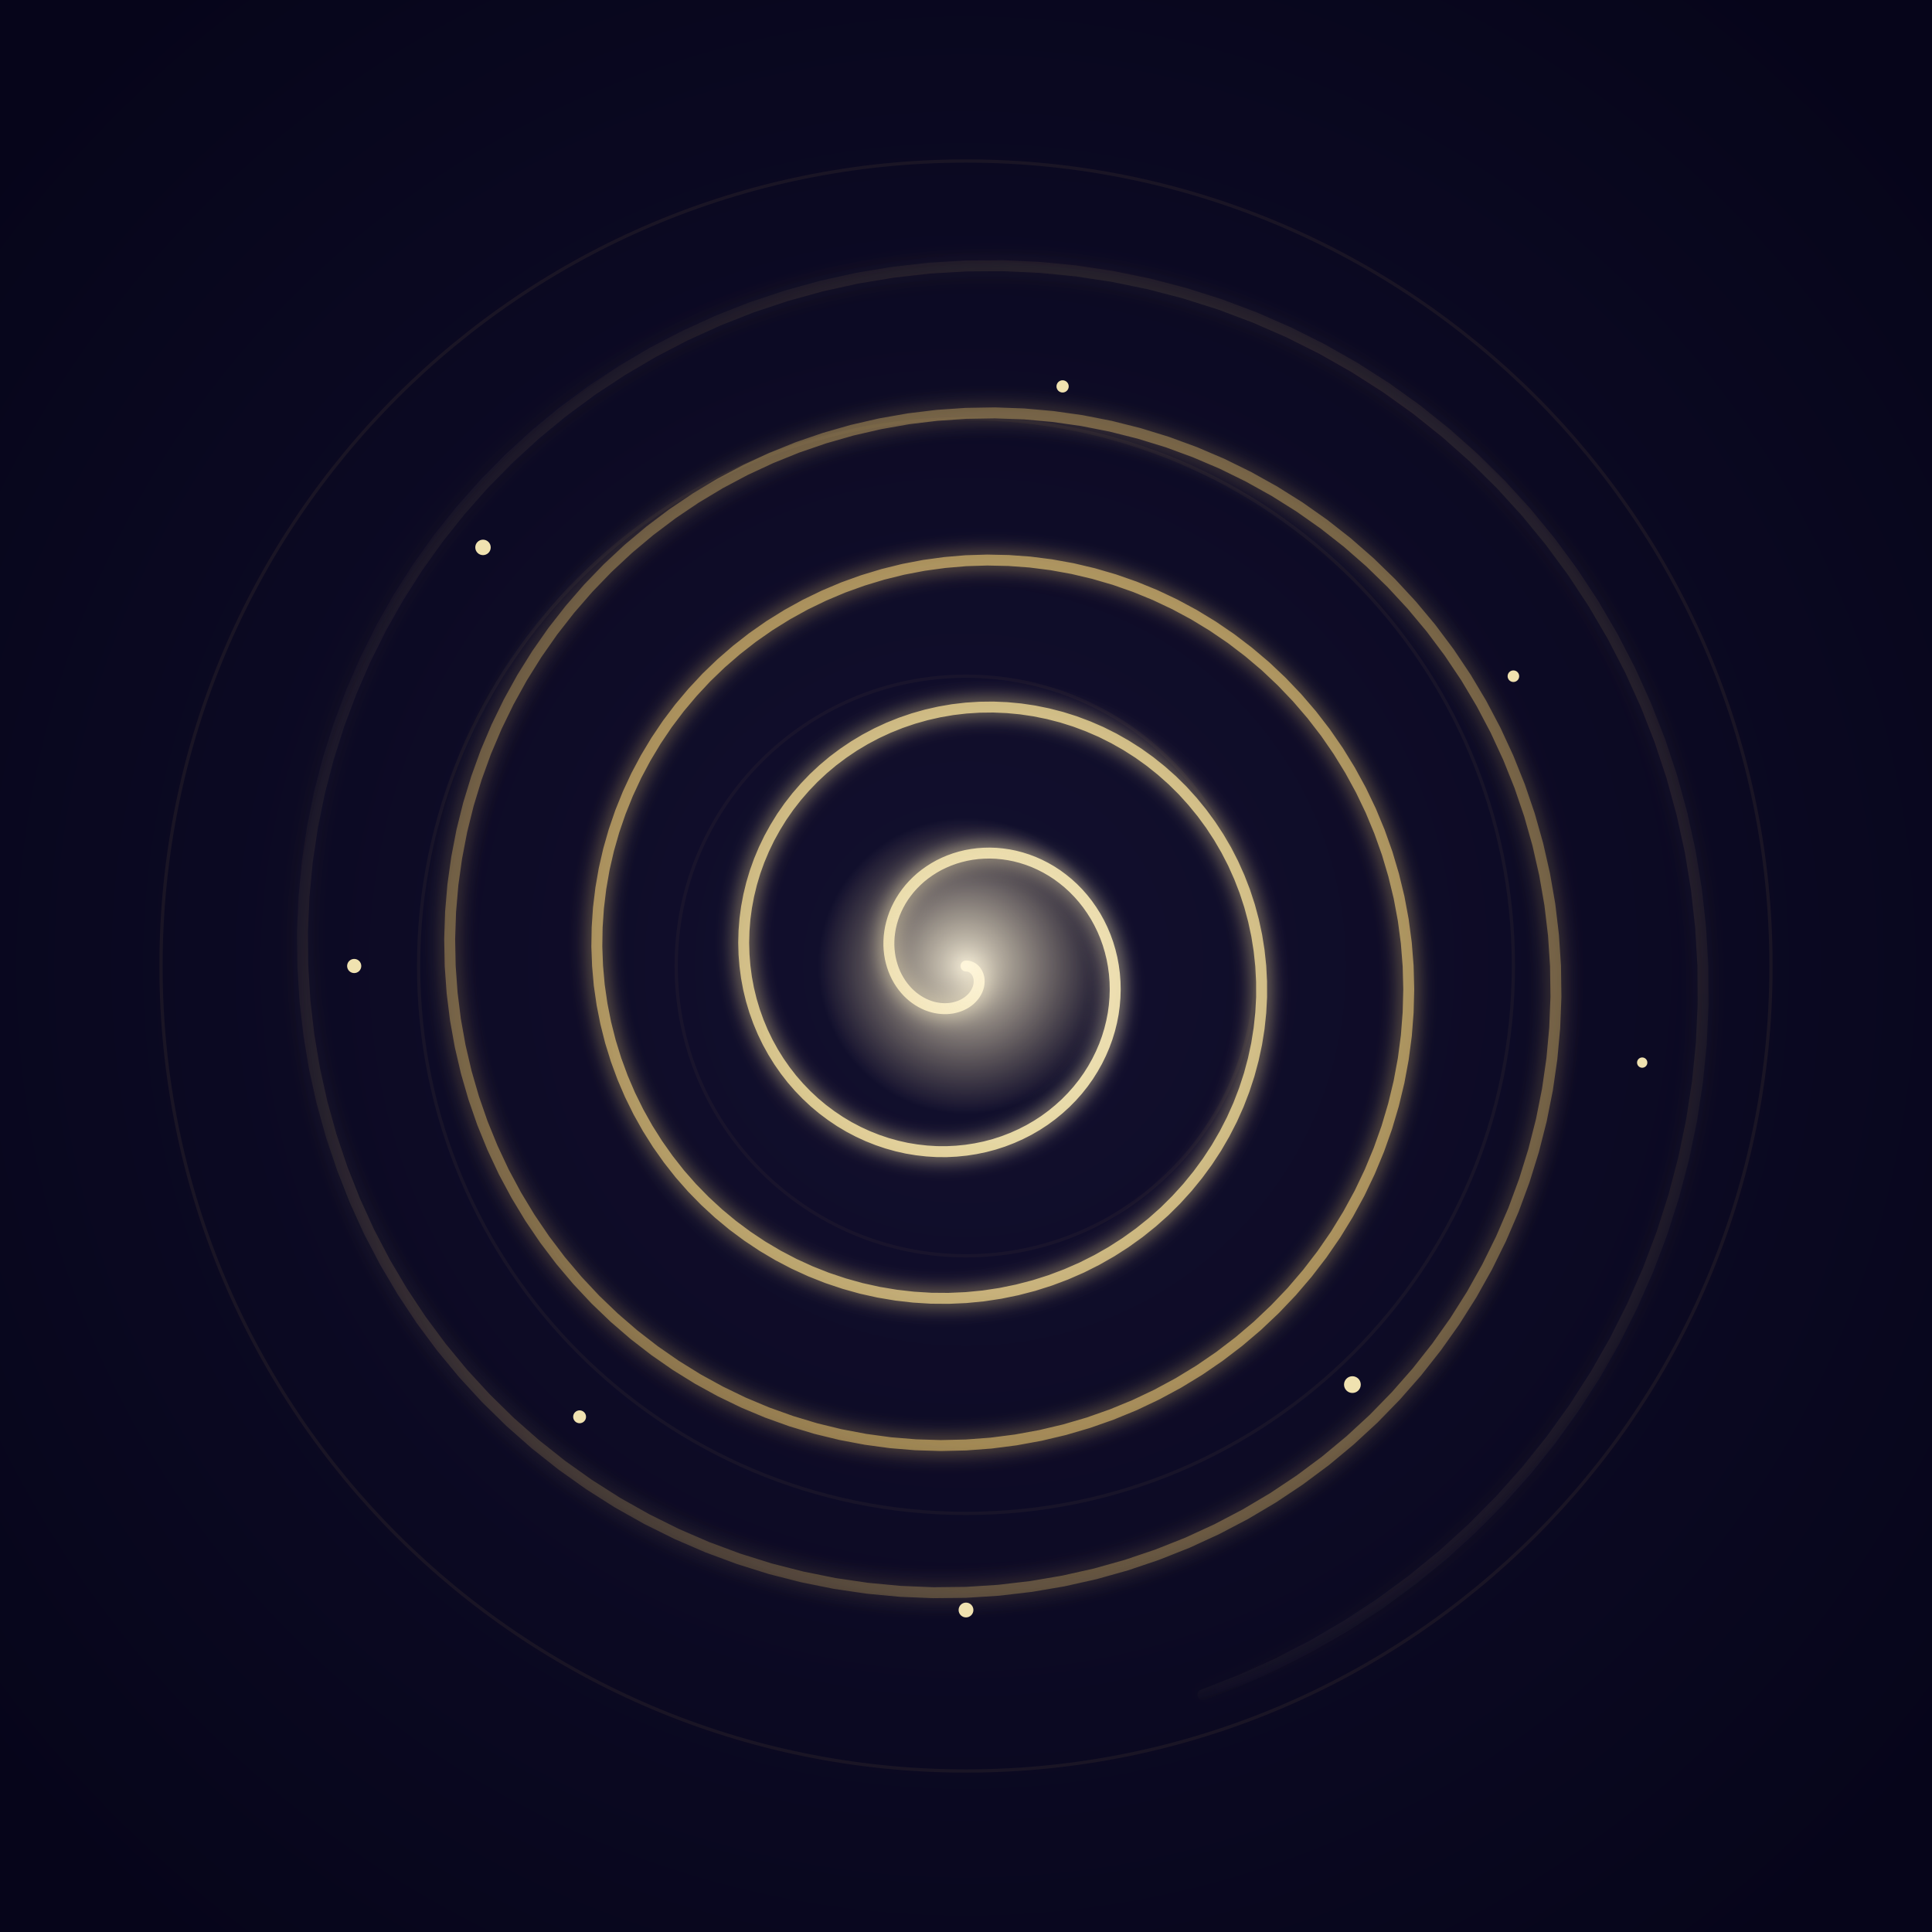
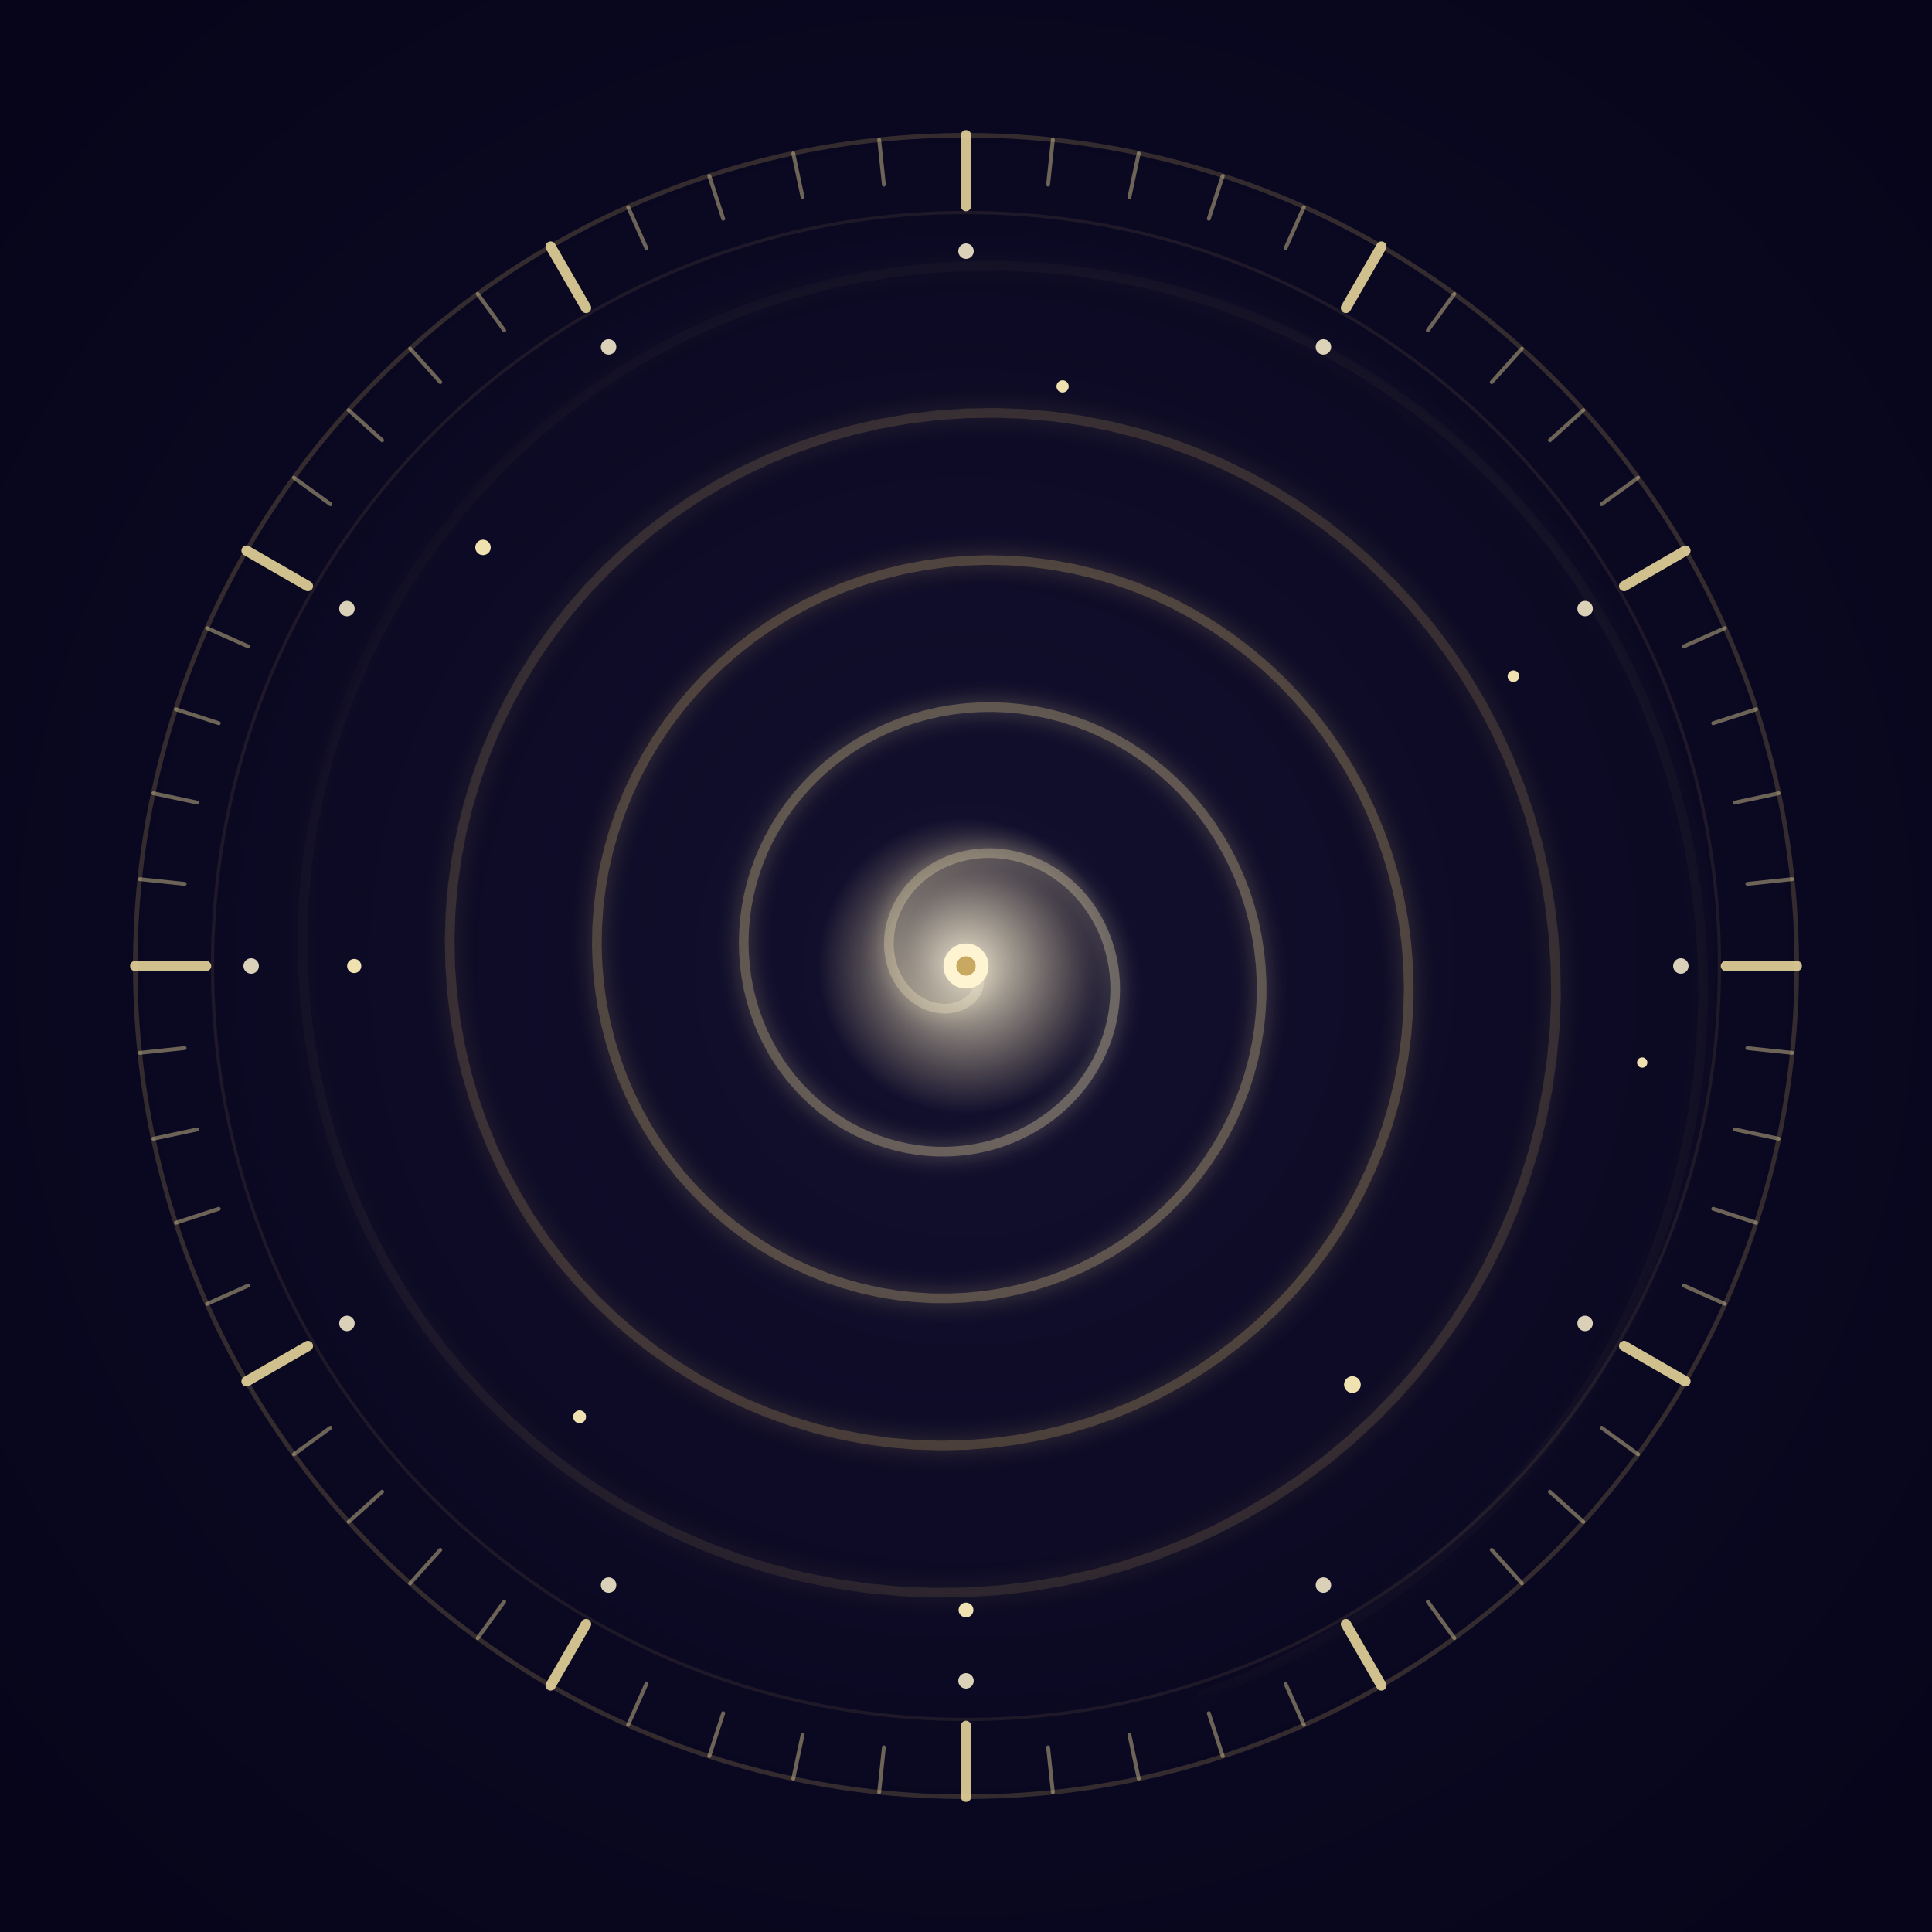
- <svg xmlns="http://www.w3.org/2000/svg" viewBox="0 0 600 600" role="img" aria-label="Spirale doree du temps, l Espace-Temps se contracte">
+ <svg xmlns="http://www.w3.org/2000/svg" viewBox="0 0 600 600" role="img" aria-label="Cadran de montre dore, le temps qui se contracte">
  <defs>
    <radialGradient id="stBg" cx="50%" cy="50%" r="65%">
      <stop offset="0%" stop-color="#13102f" />
      <stop offset="60%" stop-color="#0b0922" />
      <stop offset="100%" stop-color="#06051a" />
    </radialGradient>
    <radialGradient id="stStroke" cx="50%" cy="50%" r="52%">
      <stop offset="0%" stop-color="#fdf3cf" stop-opacity="1" />
-       <stop offset="28%" stop-color="#e6d49a" stop-opacity="0.95" />
-       <stop offset="62%" stop-color="#c9a961" stop-opacity="0.7" />
+       <stop offset="28%" stop-color="#e6d49a" stop-opacity=".95" />
+       <stop offset="62%" stop-color="#c9a961" stop-opacity=".7" />
      <stop offset="100%" stop-color="#c9a961" stop-opacity="0" />
    </radialGradient>
    <radialGradient id="stCore" cx="50%" cy="50%" r="50%">
-       <stop offset="0%" stop-color="#fff7df" stop-opacity="0.9" />
+       <stop offset="0%" stop-color="#fff7df" stop-opacity=".9" />
      <stop offset="100%" stop-color="#e6d49a" stop-opacity="0" />
    </radialGradient>
+     <linearGradient id="stHand" x1="0" y1="0" x2="0" y2="1">
+       <stop offset="0%" stop-color="#fff4d2" />
+       <stop offset="100%" stop-color="#c9a961" />
+     </linearGradient>
    <filter id="stGlow" x="-30%" y="-30%" width="160%" height="160%">
      <feGaussianBlur stdDeviation="3.2" result="b" />
      <feMerge>
        <feMergeNode in="b" />
        <feMergeNode in="SourceGraphic" />
      </feMerge>
    </filter>
    <style>
-       .st-spin{transform-origin:300px 300px;animation:stSpin 26s linear infinite}
+       .st-spin{transform-origin:300px 300px;animation:stSpin 60s linear infinite}
+       .mh{transform-origin:300px 300px;animation:stSpin 8s linear infinite}
+       .hh{transform-origin:300px 300px;animation:stSpin 48s linear infinite}
      .st-core{transform-origin:300px 300px;animation:stPulse 6s ease-in-out infinite}
      .spark{transform-origin:center;animation:stTwinkle 3.4s ease-in-out infinite}
-       @keyframes stSpin{to{transform:rotate(-360deg)}}
+       @keyframes stSpin{to{transform:rotate(360deg)}}
      @keyframes stPulse{0%,100%{opacity:.55;transform:scale(.92)}50%{opacity:1;transform:scale(1.06)}}
      @keyframes stTwinkle{0%,100%{opacity:.25}50%{opacity:1}}
-       @media (prefers-reduced-motion: reduce){
-         .st-spin,.st-core,.spark{animation:none}
-         .st-core{opacity:.85}
-       }
+       @media (prefers-reduced-motion: reduce){.st-spin,.mh,.hh,.st-core,.spark{animation:none}.st-core{opacity:.85}}
    </style>
  </defs>
  <rect width="600" height="600" fill="url(#stBg)" />
-   <circle cx="300" cy="300" r="250" fill="none" stroke="#c9a961" stroke-opacity="0.08" />
-   <circle cx="300" cy="300" r="170" fill="none" stroke="#c9a961" stroke-opacity="0.06" />
-   <circle cx="300" cy="300" r="90" fill="none" stroke="#c9a961" stroke-opacity="0.05" />
-   <g class="st-spin" filter="url(#stGlow)">
-     <path d="M300.00 300.00 L300.38 300.02 L300.76 300.08 L301.13 300.18 L301.49 300.32 L301.84 300.49 L302.18 300.71 L302.49 300.96 L302.79 301.24 L303.06 301.56 L303.30 301.91 L303.52 302.29 L303.70 302.69 L303.85 303.12 L303.97 303.57 L304.05 304.05 L304.08 304.54 L304.08 305.04 L304.04 305.55 L303.95 306.08 L303.81 306.61 L303.64 307.14 L303.41 307.67 L303.14 308.19 L302.83 308.71 L302.47 309.21 L302.06 309.70 L301.61 310.17 L301.12 310.62 L300.58 311.05 L300.00 311.44 L299.38 311.81 L298.72 312.14 L298.03 312.43 L297.30 312.68 L296.54 312.89 L295.76 313.06 L294.94 313.17 L294.10 313.24 L293.25 313.25 L292.37 313.21 L291.48 313.11 L290.58 312.96 L289.68 312.75 L288.77 312.47 L287.86 312.14 L286.96 311.74 L286.07 311.28 L285.19 310.76 L284.33 310.18 L283.48 309.54 L282.67 308.83 L281.88 308.07 L281.13 307.24 L280.41 306.36 L279.74 305.43 L279.11 304.44 L278.53 303.40 L278.00 302.31 L277.53 301.18 L277.12 300.00 L276.77 298.78 L276.48 297.53 L276.27 296.24 L276.12 294.92 L276.05 293.58 L276.06 292.22 L276.14 290.84 L276.31 289.45 L276.55 288.05 L276.88 286.65 L277.29 285.25 L277.78 283.86 L278.36 282.48 L279.03 281.11 L279.77 279.77 L280.60 278.46 L281.52 277.18 L282.51 275.93 L283.59 274.73 L284.74 273.58 L285.97 272.47 L287.28 271.43 L288.66 270.45 L290.10 269.53 L291.61 268.68 L293.18 267.92 L294.81 267.23 L296.49 266.62 L298.22 266.10 L300.00 265.67 L301.82 265.34 L303.67 265.10 L305.55 264.97 L307.45 264.93 L309.38 265.00 L311.31 265.18 L313.26 265.46 L315.20 265.85 L317.14 266.36 L319.07 266.97 L320.98 267.69 L322.87 268.53 L324.72 269.47 L326.54 270.52 L328.32 271.68 L330.04 272.95 L331.72 274.32 L333.33 275.79 L334.87 277.36 L336.33 279.02 L337.72 280.78 L339.02 282.63 L340.24 284.55 L341.35 286.56 L342.37 288.65 L343.28 290.80 L344.08 293.02 L344.76 295.30 L345.33 297.62 L345.77 300.00 L346.09 302.42 L346.28 304.86 L346.34 307.34 L346.26 309.83 L346.05 312.34 L345.71 314.85 L345.22 317.36 L344.60 319.86 L343.84 322.34 L342.94 324.79 L341.90 327.21 L340.73 329.59 L339.42 331.92 L337.98 334.20 L336.41 336.41 L334.71 338.55 L332.88 340.61 L330.94 342.58 L328.87 344.46 L326.70 346.24 L324.42 347.92 L322.03 349.48 L319.55 350.92 L316.97 352.23 L314.31 353.42 L311.58 354.47 L308.77 355.38 L305.90 356.14 L302.97 356.75 L300.00 357.21 L296.99 357.51 L293.94 357.66 L290.87 357.64 L287.79 357.45 L284.70 357.10 L281.61 356.59 L278.54 355.90 L275.49 355.05 L272.47 354.03 L269.49 352.85 L266.56 351.50 L263.68 349.99 L260.88 348.32 L258.15 346.48 L255.50 344.50 L252.95 342.37 L250.50 340.08 L248.16 337.66 L245.94 335.11 L243.85 332.42 L241.89 329.61 L240.07 326.68 L238.40 323.65 L236.88 320.51 L235.53 317.28 L234.34 313.96 L233.32 310.56 L232.48 307.10 L231.82 303.57 L231.35 300.00 L231.06 296.39 L230.96 292.74 L231.06 289.08 L231.35 285.41 L231.84 281.74 L232.53 278.08 L233.41 274.44 L234.49 270.83 L235.77 267.27 L237.24 263.77 L238.90 260.32 L240.76 256.96 L242.79 253.67 L245.01 250.49 L247.41 247.41 L249.98 244.45 L252.71 241.61 L255.61 238.90 L258.66 236.34 L261.86 233.94 L265.20 231.69 L268.66 229.62 L272.25 227.72 L275.96 226.00 L279.76 224.48 L283.66 223.15 L287.65 222.02 L291.71 221.10 L295.83 220.39 L300.00 219.90 L304.21 219.63 L308.45 219.58 L312.71 219.76 L316.97 220.16 L321.22 220.79 L325.46 221.65 L329.66 222.73 L333.82 224.04 L337.92 225.58 L341.96 227.33 L345.91 229.31 L349.77 231.50 L353.53 233.90 L357.17 236.51 L360.68 239.32 L364.06 242.32 L367.29 245.51 L370.35 248.89 L373.25 252.43 L375.97 256.14 L378.50 260.00 L380.84 264.01 L382.97 268.15 L384.88 272.42 L386.58 276.80 L388.05 281.29 L389.28 285.86 L390.28 290.51 L391.03 295.23 L391.54 300.00 L391.79 304.81 L391.80 309.65 L391.54 314.50 L391.03 319.35 L390.26 324.19 L389.23 328.99 L387.95 333.76 L386.41 338.47 L384.62 343.12 L382.58 347.68 L380.29 352.14 L377.76 356.50 L374.99 360.73 L371.99 364.82 L368.77 368.77 L365.33 372.56 L361.69 376.18 L357.84 379.61 L353.80 382.85 L349.58 385.88 L345.19 388.70 L340.64 391.29 L335.95 393.65 L331.12 395.76 L326.16 397.63 L321.09 399.24 L315.93 400.58 L310.68 401.66 L305.37 402.46 L300.00 402.98 L294.59 403.22 L289.16 403.18 L283.71 402.84 L278.27 402.22 L272.85 401.31 L267.47 400.12 L262.14 398.63 L256.87 396.87 L251.69 394.82 L246.60 392.49 L241.63 389.89 L236.78 387.02 L232.07 383.88 L227.52 380.50 L223.14 376.86 L218.94 372.99 L214.93 368.89 L211.13 364.57 L207.56 360.03 L204.21 355.30 L201.11 350.39 L198.26 345.30 L195.67 340.05 L193.35 334.65 L191.32 329.12 L189.57 323.47 L188.12 317.72 L186.96 311.88 L186.11 305.97 L185.58 300.00 L185.35 293.99 L185.45 287.96 L185.86 281.92 L186.59 275.89 L187.63 269.89 L189.00 263.93 L190.68 258.04 L192.68 252.22 L194.99 246.49 L197.60 240.88 L200.52 235.40 L203.73 230.05 L207.22 224.87 L211.00 219.86 L215.05 215.05 L219.35 210.43 L223.91 206.04 L228.71 201.88 L233.73 197.96 L238.97 194.30 L244.42 190.91 L250.05 187.80 L255.85 184.99 L261.81 182.47 L267.92 180.27 L274.15 178.38 L280.49 176.81 L286.92 175.58 L293.43 174.69 L300.00 174.13 L306.61 173.93 L313.24 174.07 L319.87 174.55 L326.49 175.39 L333.07 176.58 L339.60 178.12 L346.06 180.00 L352.44 182.23 L358.70 184.79 L364.84 187.69 L370.84 190.92 L376.67 194.47 L382.33 198.33 L387.79 202.50 L393.05 206.95 L398.07 211.70 L402.85 216.71 L407.38 221.98 L411.64 227.50 L415.61 233.25 L419.28 239.22 L422.65 245.39 L425.70 251.75 L428.41 258.28 L430.79 264.96 L432.81 271.77 L434.49 278.70 L435.80 285.73 L436.74 292.83 L437.31 300.00 L437.50 307.21 L437.31 314.43 L436.75 321.66 L435.80 328.87 L434.47 336.03 L432.76 343.14 L430.68 350.16 L428.22 357.09 L425.40 363.89 L422.22 370.56 L418.67 377.07 L414.79 383.40 L410.56 389.53 L406.01 395.45 L401.14 401.14 L395.96 406.57 L390.49 411.75 L384.74 416.64 L378.73 421.23 L372.47 425.52 L365.97 429.48 L359.26 433.10 L352.35 436.38 L345.26 439.29 L338.01 441.84 L330.61 444.01 L323.09 445.79 L315.47 447.18 L307.77 448.17 L300.00 448.75 L292.20 448.93 L284.37 448.69 L276.55 448.05 L268.76 446.99 L261.01 445.52 L253.33 443.65 L245.74 441.36 L238.26 438.68 L230.91 435.60 L223.72 432.12 L216.70 428.27 L209.88 424.04 L203.27 419.45 L196.89 414.51 L190.77 409.23 L184.92 403.62 L179.36 397.69 L174.10 391.47 L169.17 384.96 L164.57 378.19 L160.33 371.17 L156.44 363.92 L152.94 356.45 L149.82 348.79 L147.11 340.97 L144.80 332.99 L142.91 324.88 L141.44 316.66 L140.41 308.36 L139.81 300.00 L139.65 291.60 L139.93 283.18 L140.65 274.76 L141.82 266.38 L143.42 258.05 L145.47 249.79 L147.96 241.64 L150.87 233.60 L154.21 225.72 L157.97 218.00 L162.13 210.47 L166.70 203.15 L171.65 196.07 L176.99 189.24 L182.68 182.68 L188.73 176.42 L195.11 170.47 L201.81 164.85 L208.81 159.57 L216.09 154.66 L223.64 150.13 L231.43 145.99 L239.45 142.26 L247.67 138.94 L256.07 136.06 L264.63 133.61 L273.33 131.61 L282.14 130.06 L291.04 128.98 L300.00 128.37 L309.00 128.22 L318.02 128.55 L327.03 129.35 L336.00 130.62 L344.92 132.37 L353.75 134.59 L362.47 137.27 L371.05 140.42 L379.48 144.01 L387.72 148.06 L395.76 152.54 L403.57 157.44 L411.13 162.76 L418.42 168.48 L425.41 174.59 L432.08 181.07 L438.42 187.91 L444.41 195.08 L450.02 202.57 L455.25 210.37 L460.06 218.44 L464.46 226.78 L468.42 235.35 L471.94 244.13 L475.00 253.11 L477.58 262.25 L479.69 271.54 L481.32 280.94 L482.45 290.44 L483.08 300.00 L483.21 309.60 L482.83 319.22 L481.95 328.82 L480.57 338.38 L478.68 347.88 L476.29 357.28 L473.41 366.57 L470.04 375.71 L466.18 384.67 L461.85 393.45 L457.06 402.00 L451.82 410.30 L446.13 418.33 L440.02 426.08 L433.50 433.50 L426.59 440.59 L419.29 447.32 L411.65 453.67 L403.66 459.62 L395.35 465.16 L386.75 470.26 L377.88 474.91 L368.75 479.11 L359.40 482.82 L349.85 486.05 L340.13 488.78 L330.25 490.99 L320.25 492.69 L310.16 493.87 L300.00 494.52 L289.80 494.63 L279.59 494.21 L269.39 493.25 L259.24 491.76 L249.16 489.73 L239.18 487.18 L229.33 484.09 L219.64 480.49 L210.13 476.38 L200.83 471.76 L191.77 466.66 L182.97 461.07 L174.46 455.02 L166.27 448.52 L158.41 441.59 L150.91 434.24 L143.79 426.50 L137.08 418.37 L130.78 409.89 L124.94 401.07 L119.55 391.95 L114.63 382.53 L110.21 372.85 L106.30 362.94 L102.90 352.81 L100.03 342.50 L97.70 332.04 L95.93 321.45 L94.70 310.76 L94.04 300.00 L93.94 289.20 L94.41 278.39 L95.44 267.60 L97.05 256.86 L99.21 246.20 L101.94 235.65 L105.23 225.23 L109.06 214.99 L113.43 204.94 L118.33 195.11 L123.75 185.54 L129.67 176.25 L136.08 167.26 L142.97 158.61 L150.32 150.32 L158.10 142.41 L166.30 134.90 L174.90 127.82 L183.88 121.19 L193.21 115.03 L202.86 109.35 L212.81 104.18 L223.05 99.53 L233.53 95.41 L244.23 91.85 L255.12 88.84 L266.17 86.40 L277.35 84.55 L288.64 83.27 L300.00 82.60 L311.40 82.51 L322.80 83.03 L334.19 84.14 L345.52 85.85 L356.76 88.16 L367.89 91.06 L378.87 94.54 L389.67 98.60 L400.26 103.23 L410.61 108.42 L420.69 114.15 L430.48 120.41 L439.94 127.19 L449.04 134.47 L457.77 142.23 L466.10 150.45 L473.99 159.10 L481.44 168.18 L488.41 177.65 L494.88 187.48 L500.84 197.66 L506.27 208.16 L511.15 218.95 L515.47 229.99 L519.21 241.26 L522.35 252.74 L524.90 264.38 L526.83 276.16 L528.15 288.04 L528.85 300.00 L528.91 312.00 L528.35 324.00 L527.16 335.98 L525.34 347.90 L522.89 359.72 L519.82 371.42 L516.14 382.97 L511.85 394.32 L506.96 405.45 L501.49 416.33 L495.45 426.92 L488.84 437.20 L481.70 447.14 L474.03 456.70 L465.86 465.86 L457.21 474.60 L448.10 482.89 L438.55 490.69 L428.59 498.00 L418.24 504.79 L407.53 511.04 L396.49 516.73 L385.15 521.84 L373.55 526.35" fill="none" stroke="url(#stStroke)" stroke-width="3.4" stroke-linecap="round" />
+   <circle cx="300" cy="300" r="258" fill="none" stroke="#c9a961" stroke-opacity=".22" stroke-width="1.4" />
+   <circle cx="300" cy="300" r="234" fill="none" stroke="#c9a961" stroke-opacity=".10" />
+   <g class="st-spin" filter="url(#stGlow)" opacity=".42">
+     <path d="M300.00 300.00 L300.38 300.02 L300.76 300.08 L301.13 300.18 L301.49 300.32 L301.84 300.49 L302.18 300.71 L302.49 300.96 L302.79 301.24 L303.06 301.56 L303.30 301.91 L303.52 302.29 L303.70 302.69 L303.85 303.12 L303.97 303.57 L304.05 304.05 L304.08 304.54 L304.08 305.04 L304.04 305.55 L303.95 306.08 L303.81 306.61 L303.64 307.14 L303.41 307.67 L303.14 308.19 L302.83 308.71 L302.47 309.21 L302.06 309.70 L301.61 310.17 L301.12 310.62 L300.58 311.05 L300.00 311.44 L299.38 311.81 L298.72 312.14 L298.03 312.43 L297.30 312.68 L296.54 312.89 L295.76 313.06 L294.94 313.17 L294.10 313.24 L293.25 313.25 L292.37 313.21 L291.48 313.11 L290.58 312.96 L289.68 312.75 L288.77 312.47 L287.86 312.14 L286.96 311.74 L286.07 311.28 L285.19 310.76 L284.33 310.18 L283.48 309.54 L282.67 308.83 L281.88 308.07 L281.13 307.24 L280.41 306.36 L279.74 305.43 L279.11 304.44 L278.53 303.40 L278.00 302.31 L277.53 301.18 L277.12 300.00 L276.77 298.78 L276.48 297.53 L276.27 296.24 L276.12 294.92 L276.05 293.58 L276.06 292.22 L276.14 290.84 L276.31 289.45 L276.55 288.05 L276.88 286.65 L277.29 285.25 L277.78 283.86 L278.36 282.48 L279.03 281.11 L279.77 279.77 L280.60 278.46 L281.52 277.18 L282.51 275.93 L283.59 274.73 L284.74 273.58 L285.97 272.47 L287.28 271.43 L288.66 270.45 L290.10 269.53 L291.61 268.68 L293.18 267.92 L294.81 267.23 L296.49 266.62 L298.22 266.10 L300.00 265.67 L301.82 265.34 L303.67 265.10 L305.55 264.97 L307.45 264.93 L309.38 265.00 L311.31 265.18 L313.26 265.46 L315.20 265.85 L317.14 266.36 L319.07 266.97 L320.98 267.69 L322.87 268.53 L324.72 269.47 L326.54 270.52 L328.32 271.68 L330.04 272.95 L331.72 274.32 L333.33 275.79 L334.87 277.36 L336.33 279.02 L337.72 280.78 L339.02 282.63 L340.24 284.55 L341.35 286.56 L342.37 288.65 L343.28 290.80 L344.08 293.02 L344.76 295.30 L345.33 297.62 L345.77 300.00 L346.09 302.42 L346.28 304.86 L346.34 307.34 L346.26 309.83 L346.05 312.34 L345.71 314.85 L345.22 317.36 L344.60 319.86 L343.84 322.34 L342.94 324.79 L341.90 327.21 L340.73 329.59 L339.42 331.92 L337.98 334.20 L336.41 336.41 L334.71 338.55 L332.88 340.61 L330.94 342.58 L328.87 344.46 L326.70 346.24 L324.42 347.92 L322.03 349.48 L319.55 350.92 L316.97 352.23 L314.31 353.42 L311.58 354.47 L308.77 355.38 L305.90 356.14 L302.97 356.75 L300.00 357.21 L296.99 357.51 L293.94 357.66 L290.87 357.64 L287.79 357.45 L284.70 357.10 L281.61 356.59 L278.54 355.90 L275.49 355.05 L272.47 354.03 L269.49 352.85 L266.56 351.50 L263.68 349.99 L260.88 348.32 L258.15 346.48 L255.50 344.50 L252.95 342.37 L250.50 340.08 L248.16 337.66 L245.94 335.11 L243.85 332.42 L241.89 329.61 L240.07 326.68 L238.40 323.65 L236.88 320.51 L235.53 317.28 L234.34 313.96 L233.32 310.56 L232.48 307.10 L231.82 303.57 L231.35 300.00 L231.06 296.39 L230.96 292.74 L231.06 289.08 L231.35 285.41 L231.84 281.74 L232.53 278.08 L233.41 274.44 L234.49 270.83 L235.77 267.27 L237.24 263.77 L238.90 260.32 L240.76 256.96 L242.79 253.67 L245.01 250.49 L247.41 247.41 L249.98 244.45 L252.71 241.61 L255.61 238.90 L258.66 236.34 L261.86 233.94 L265.20 231.69 L268.66 229.62 L272.25 227.72 L275.96 226.00 L279.76 224.48 L283.66 223.15 L287.65 222.02 L291.71 221.10 L295.83 220.39 L300.00 219.90 L304.21 219.63 L308.45 219.58 L312.71 219.76 L316.97 220.16 L321.22 220.79 L325.46 221.65 L329.66 222.73 L333.82 224.04 L337.92 225.58 L341.96 227.33 L345.91 229.31 L349.77 231.50 L353.53 233.90 L357.17 236.51 L360.68 239.32 L364.06 242.32 L367.29 245.51 L370.35 248.89 L373.25 252.43 L375.97 256.14 L378.50 260.00 L380.84 264.01 L382.97 268.15 L384.88 272.42 L386.58 276.80 L388.05 281.29 L389.28 285.86 L390.28 290.51 L391.03 295.23 L391.54 300.00 L391.79 304.81 L391.80 309.65 L391.54 314.50 L391.03 319.35 L390.26 324.19 L389.23 328.99 L387.95 333.76 L386.41 338.47 L384.62 343.12 L382.58 347.68 L380.29 352.14 L377.76 356.50 L374.99 360.73 L371.99 364.82 L368.77 368.77 L365.33 372.56 L361.69 376.18 L357.84 379.61 L353.80 382.85 L349.58 385.88 L345.19 388.70 L340.64 391.29 L335.95 393.65 L331.12 395.76 L326.16 397.63 L321.09 399.24 L315.93 400.58 L310.68 401.66 L305.37 402.46 L300.00 402.98 L294.59 403.22 L289.16 403.18 L283.71 402.84 L278.27 402.22 L272.85 401.31 L267.47 400.12 L262.14 398.63 L256.87 396.87 L251.69 394.82 L246.60 392.49 L241.63 389.89 L236.78 387.02 L232.07 383.88 L227.52 380.50 L223.14 376.86 L218.94 372.99 L214.93 368.89 L211.13 364.57 L207.56 360.03 L204.21 355.30 L201.11 350.39 L198.26 345.30 L195.67 340.05 L193.35 334.65 L191.32 329.12 L189.57 323.47 L188.12 317.72 L186.96 311.88 L186.11 305.97 L185.58 300.00 L185.35 293.99 L185.45 287.96 L185.86 281.92 L186.59 275.89 L187.63 269.89 L189.00 263.93 L190.68 258.04 L192.68 252.22 L194.99 246.49 L197.60 240.88 L200.52 235.40 L203.73 230.05 L207.22 224.87 L211.00 219.86 L215.05 215.05 L219.35 210.43 L223.91 206.04 L228.71 201.88 L233.73 197.96 L238.97 194.30 L244.42 190.91 L250.05 187.80 L255.85 184.99 L261.81 182.47 L267.92 180.27 L274.15 178.38 L280.49 176.81 L286.92 175.58 L293.43 174.69 L300.00 174.13 L306.61 173.93 L313.24 174.07 L319.87 174.55 L326.49 175.39 L333.07 176.58 L339.60 178.12 L346.06 180.00 L352.44 182.23 L358.70 184.79 L364.84 187.69 L370.84 190.92 L376.67 194.47 L382.33 198.33 L387.79 202.50 L393.05 206.95 L398.07 211.70 L402.85 216.71 L407.38 221.98 L411.64 227.50 L415.61 233.25 L419.28 239.22 L422.65 245.39 L425.70 251.75 L428.41 258.28 L430.79 264.96 L432.81 271.77 L434.49 278.70 L435.80 285.73 L436.74 292.83 L437.31 300.00 L437.50 307.21 L437.31 314.43 L436.75 321.66 L435.80 328.87 L434.47 336.03 L432.76 343.14 L430.68 350.16 L428.22 357.09 L425.40 363.89 L422.22 370.56 L418.67 377.07 L414.79 383.40 L410.56 389.53 L406.01 395.45 L401.14 401.14 L395.96 406.57 L390.49 411.75 L384.74 416.64 L378.73 421.23 L372.47 425.52 L365.97 429.48 L359.26 433.10 L352.35 436.38 L345.26 439.29 L338.01 441.84 L330.61 444.01 L323.09 445.79 L315.47 447.18 L307.77 448.17 L300.00 448.75 L292.20 448.93 L284.37 448.69 L276.55 448.05 L268.76 446.99 L261.01 445.52 L253.33 443.65 L245.74 441.36 L238.26 438.68 L230.91 435.60 L223.72 432.12 L216.70 428.27 L209.88 424.04 L203.27 419.45 L196.89 414.51 L190.77 409.23 L184.92 403.62 L179.36 397.69 L174.10 391.47 L169.17 384.96 L164.57 378.19 L160.33 371.17 L156.44 363.92 L152.94 356.45 L149.82 348.79 L147.11 340.97 L144.80 332.99 L142.91 324.88 L141.44 316.66 L140.41 308.36 L139.81 300.00 L139.65 291.60 L139.93 283.18 L140.65 274.76 L141.82 266.38 L143.42 258.05 L145.47 249.79 L147.96 241.64 L150.87 233.60 L154.21 225.72 L157.97 218.00 L162.13 210.47 L166.70 203.15 L171.65 196.07 L176.99 189.24 L182.68 182.68 L188.73 176.42 L195.11 170.47 L201.81 164.85 L208.81 159.57 L216.09 154.66 L223.64 150.13 L231.43 145.99 L239.45 142.26 L247.67 138.94 L256.07 136.06 L264.63 133.61 L273.33 131.61 L282.14 130.06 L291.04 128.98 L300.00 128.37 L309.00 128.22 L318.02 128.55 L327.03 129.35 L336.00 130.62 L344.92 132.37 L353.75 134.59 L362.47 137.27 L371.05 140.42 L379.48 144.01 L387.72 148.06 L395.76 152.54 L403.57 157.44 L411.13 162.76 L418.42 168.48 L425.41 174.59 L432.08 181.07 L438.42 187.91 L444.41 195.08 L450.02 202.57 L455.25 210.37 L460.06 218.44 L464.46 226.78 L468.42 235.35 L471.94 244.13 L475.00 253.11 L477.58 262.25 L479.69 271.54 L481.32 280.94 L482.45 290.44 L483.08 300.00 L483.21 309.60 L482.83 319.22 L481.95 328.82 L480.57 338.38 L478.68 347.88 L476.29 357.28 L473.41 366.57 L470.04 375.71 L466.18 384.67 L461.85 393.45 L457.06 402.00 L451.82 410.30 L446.13 418.33 L440.02 426.08 L433.50 433.50 L426.59 440.59 L419.29 447.32 L411.65 453.67 L403.66 459.62 L395.35 465.16 L386.75 470.26 L377.88 474.91 L368.75 479.11 L359.40 482.82 L349.85 486.05 L340.13 488.78 L330.25 490.99 L320.25 492.69 L310.16 493.87 L300.00 494.52 L289.80 494.63 L279.59 494.21 L269.39 493.25 L259.24 491.76 L249.16 489.73 L239.18 487.18 L229.33 484.09 L219.64 480.49 L210.13 476.38 L200.83 471.76 L191.77 466.66 L182.97 461.07 L174.46 455.02 L166.27 448.52 L158.41 441.59 L150.91 434.24 L143.79 426.50 L137.08 418.37 L130.78 409.89 L124.94 401.07 L119.55 391.95 L114.63 382.53 L110.21 372.85 L106.30 362.94 L102.90 352.81 L100.03 342.50 L97.70 332.04 L95.93 321.45 L94.70 310.76 L94.04 300.00 L93.94 289.20 L94.41 278.39 L95.44 267.60 L97.05 256.86 L99.21 246.20 L101.94 235.65 L105.23 225.23 L109.06 214.99 L113.43 204.94 L118.33 195.11 L123.75 185.54 L129.67 176.25 L136.08 167.26 L142.97 158.61 L150.32 150.32 L158.10 142.41 L166.30 134.90 L174.90 127.82 L183.88 121.19 L193.21 115.03 L202.86 109.35 L212.81 104.18 L223.05 99.53 L233.53 95.41 L244.23 91.85 L255.12 88.84 L266.17 86.40 L277.35 84.55 L288.64 83.27 L300.00 82.60 L311.40 82.51 L322.80 83.03 L334.19 84.14 L345.52 85.85 L356.76 88.16 L367.89 91.06 L378.87 94.54 L389.67 98.60 L400.26 103.23 L410.61 108.42 L420.69 114.15 L430.48 120.41 L439.94 127.19 L449.04 134.47 L457.77 142.23 L466.10 150.45 L473.99 159.10 L481.44 168.18 L488.41 177.65 L494.88 187.48 L500.84 197.66 L506.27 208.16 L511.15 218.95 L515.47 229.99 L519.21 241.26 L522.35 252.74 L524.90 264.38 L526.83 276.16 L528.15 288.04 L528.85 300.00 L528.91 312.00 L528.35 324.00 L527.16 335.98 L525.34 347.90 L522.89 359.72 L519.82 371.42 L516.14 382.97 L511.85 394.32 L506.96 405.45 L501.49 416.33 L495.45 426.92 L488.84 437.20 L481.70 447.14 L474.03 456.70 L465.86 465.86 L457.21 474.60 L448.10 482.89 L438.55 490.69 L428.59 498.00 L418.24 504.79 L407.53 511.04 L396.49 516.73 L385.15 521.84 L373.55 526.35" fill="none" stroke="url(#stStroke)" stroke-width="3" stroke-linecap="round" />
+   </g>
+   <g>
+     <line x1="300" y1="64" x2="300" y2="42" stroke="#e6d49a" stroke-opacity="0.9" stroke-width="3.2" stroke-linecap="round" />
+     <line x1="325.5" y1="57.34" x2="326.97" y2="43.41" stroke="#e6d49a" stroke-opacity="0.45" stroke-width="1.2" stroke-linecap="round" />
+     <line x1="350.73" y1="61.33" x2="353.64" y2="47.64" stroke="#e6d49a" stroke-opacity="0.45" stroke-width="1.2" stroke-linecap="round" />
+     <line x1="375.4" y1="67.94" x2="379.73" y2="54.63" stroke="#e6d49a" stroke-opacity="0.45" stroke-width="1.2" stroke-linecap="round" />
+     <line x1="399.24" y1="77.09" x2="404.94" y2="64.31" stroke="#e6d49a" stroke-opacity="0.45" stroke-width="1.2" stroke-linecap="round" />
+     <line x1="418" y1="95.62" x2="429" y2="76.57" stroke="#e6d49a" stroke-opacity="0.9" stroke-width="3.2" stroke-linecap="round" />
+     <line x1="443.42" y1="102.6" x2="451.65" y2="91.27" stroke="#e6d49a" stroke-opacity="0.45" stroke-width="1.2" stroke-linecap="round" />
+     <line x1="463.27" y1="118.67" x2="472.64" y2="108.27" stroke="#e6d49a" stroke-opacity="0.45" stroke-width="1.2" stroke-linecap="round" />
+     <line x1="481.33" y1="136.73" x2="491.73" y2="127.36" stroke="#e6d49a" stroke-opacity="0.45" stroke-width="1.2" stroke-linecap="round" />
+     <line x1="497.4" y1="156.58" x2="508.73" y2="148.35" stroke="#e6d49a" stroke-opacity="0.45" stroke-width="1.2" stroke-linecap="round" />
+     <line x1="504.38" y1="182" x2="523.43" y2="171" stroke="#e6d49a" stroke-opacity="0.9" stroke-width="3.2" stroke-linecap="round" />
+     <line x1="522.91" y1="200.76" x2="535.69" y2="195.06" stroke="#e6d49a" stroke-opacity="0.45" stroke-width="1.2" stroke-linecap="round" />
+     <line x1="532.06" y1="224.6" x2="545.37" y2="220.27" stroke="#e6d49a" stroke-opacity="0.45" stroke-width="1.2" stroke-linecap="round" />
+     <line x1="538.67" y1="249.27" x2="552.36" y2="246.36" stroke="#e6d49a" stroke-opacity="0.45" stroke-width="1.2" stroke-linecap="round" />
+     <line x1="542.66" y1="274.5" x2="556.59" y2="273.03" stroke="#e6d49a" stroke-opacity="0.45" stroke-width="1.2" stroke-linecap="round" />
+     <line x1="536" y1="300" x2="558" y2="300" stroke="#e6d49a" stroke-opacity="0.9" stroke-width="3.2" stroke-linecap="round" />
+     <line x1="542.66" y1="325.5" x2="556.59" y2="326.97" stroke="#e6d49a" stroke-opacity="0.45" stroke-width="1.2" stroke-linecap="round" />
+     <line x1="538.67" y1="350.73" x2="552.36" y2="353.64" stroke="#e6d49a" stroke-opacity="0.45" stroke-width="1.2" stroke-linecap="round" />
+     <line x1="532.06" y1="375.4" x2="545.37" y2="379.73" stroke="#e6d49a" stroke-opacity="0.45" stroke-width="1.2" stroke-linecap="round" />
+     <line x1="522.91" y1="399.24" x2="535.69" y2="404.94" stroke="#e6d49a" stroke-opacity="0.45" stroke-width="1.2" stroke-linecap="round" />
+     <line x1="504.38" y1="418" x2="523.43" y2="429" stroke="#e6d49a" stroke-opacity="0.9" stroke-width="3.2" stroke-linecap="round" />
+     <line x1="497.4" y1="443.42" x2="508.73" y2="451.65" stroke="#e6d49a" stroke-opacity="0.45" stroke-width="1.2" stroke-linecap="round" />
+     <line x1="481.33" y1="463.27" x2="491.73" y2="472.64" stroke="#e6d49a" stroke-opacity="0.45" stroke-width="1.2" stroke-linecap="round" />
+     <line x1="463.27" y1="481.33" x2="472.64" y2="491.73" stroke="#e6d49a" stroke-opacity="0.45" stroke-width="1.2" stroke-linecap="round" />
+     <line x1="443.42" y1="497.4" x2="451.65" y2="508.73" stroke="#e6d49a" stroke-opacity="0.45" stroke-width="1.2" stroke-linecap="round" />
+     <line x1="418" y1="504.38" x2="429" y2="523.43" stroke="#e6d49a" stroke-opacity="0.9" stroke-width="3.2" stroke-linecap="round" />
+     <line x1="399.24" y1="522.91" x2="404.94" y2="535.69" stroke="#e6d49a" stroke-opacity="0.45" stroke-width="1.2" stroke-linecap="round" />
+     <line x1="375.4" y1="532.06" x2="379.73" y2="545.37" stroke="#e6d49a" stroke-opacity="0.45" stroke-width="1.2" stroke-linecap="round" />
+     <line x1="350.73" y1="538.67" x2="353.64" y2="552.36" stroke="#e6d49a" stroke-opacity="0.45" stroke-width="1.2" stroke-linecap="round" />
+     <line x1="325.5" y1="542.66" x2="326.97" y2="556.59" stroke="#e6d49a" stroke-opacity="0.45" stroke-width="1.2" stroke-linecap="round" />
+     <line x1="300" y1="536" x2="300" y2="558" stroke="#e6d49a" stroke-opacity="0.9" stroke-width="3.2" stroke-linecap="round" />
+     <line x1="274.5" y1="542.66" x2="273.03" y2="556.59" stroke="#e6d49a" stroke-opacity="0.45" stroke-width="1.2" stroke-linecap="round" />
+     <line x1="249.27" y1="538.67" x2="246.36" y2="552.36" stroke="#e6d49a" stroke-opacity="0.45" stroke-width="1.2" stroke-linecap="round" />
+     <line x1="224.6" y1="532.06" x2="220.27" y2="545.37" stroke="#e6d49a" stroke-opacity="0.45" stroke-width="1.2" stroke-linecap="round" />
+     <line x1="200.76" y1="522.91" x2="195.06" y2="535.69" stroke="#e6d49a" stroke-opacity="0.45" stroke-width="1.2" stroke-linecap="round" />
+     <line x1="182" y1="504.38" x2="171" y2="523.43" stroke="#e6d49a" stroke-opacity="0.9" stroke-width="3.2" stroke-linecap="round" />
+     <line x1="156.58" y1="497.4" x2="148.35" y2="508.73" stroke="#e6d49a" stroke-opacity="0.45" stroke-width="1.2" stroke-linecap="round" />
+     <line x1="136.73" y1="481.33" x2="127.36" y2="491.73" stroke="#e6d49a" stroke-opacity="0.45" stroke-width="1.2" stroke-linecap="round" />
+     <line x1="118.67" y1="463.27" x2="108.27" y2="472.64" stroke="#e6d49a" stroke-opacity="0.45" stroke-width="1.2" stroke-linecap="round" />
+     <line x1="102.6" y1="443.42" x2="91.27" y2="451.65" stroke="#e6d49a" stroke-opacity="0.45" stroke-width="1.2" stroke-linecap="round" />
+     <line x1="95.62" y1="418" x2="76.57" y2="429" stroke="#e6d49a" stroke-opacity="0.9" stroke-width="3.2" stroke-linecap="round" />
+     <line x1="77.09" y1="399.24" x2="64.31" y2="404.94" stroke="#e6d49a" stroke-opacity="0.45" stroke-width="1.2" stroke-linecap="round" />
+     <line x1="67.94" y1="375.4" x2="54.63" y2="379.73" stroke="#e6d49a" stroke-opacity="0.45" stroke-width="1.2" stroke-linecap="round" />
+     <line x1="61.33" y1="350.73" x2="47.64" y2="353.64" stroke="#e6d49a" stroke-opacity="0.45" stroke-width="1.2" stroke-linecap="round" />
+     <line x1="57.34" y1="325.5" x2="43.41" y2="326.97" stroke="#e6d49a" stroke-opacity="0.45" stroke-width="1.2" stroke-linecap="round" />
+     <line x1="64" y1="300" x2="42" y2="300" stroke="#e6d49a" stroke-opacity="0.9" stroke-width="3.2" stroke-linecap="round" />
+     <line x1="57.34" y1="274.5" x2="43.41" y2="273.03" stroke="#e6d49a" stroke-opacity="0.45" stroke-width="1.2" stroke-linecap="round" />
+     <line x1="61.33" y1="249.27" x2="47.64" y2="246.36" stroke="#e6d49a" stroke-opacity="0.45" stroke-width="1.2" stroke-linecap="round" />
+     <line x1="67.94" y1="224.6" x2="54.63" y2="220.27" stroke="#e6d49a" stroke-opacity="0.45" stroke-width="1.2" stroke-linecap="round" />
+     <line x1="77.09" y1="200.76" x2="64.31" y2="195.06" stroke="#e6d49a" stroke-opacity="0.45" stroke-width="1.2" stroke-linecap="round" />
+     <line x1="95.62" y1="182" x2="76.57" y2="171" stroke="#e6d49a" stroke-opacity="0.9" stroke-width="3.2" stroke-linecap="round" />
+     <line x1="102.6" y1="156.58" x2="91.27" y2="148.35" stroke="#e6d49a" stroke-opacity="0.45" stroke-width="1.2" stroke-linecap="round" />
+     <line x1="118.67" y1="136.73" x2="108.27" y2="127.36" stroke="#e6d49a" stroke-opacity="0.45" stroke-width="1.2" stroke-linecap="round" />
+     <line x1="136.73" y1="118.67" x2="127.36" y2="108.27" stroke="#e6d49a" stroke-opacity="0.45" stroke-width="1.2" stroke-linecap="round" />
+     <line x1="156.58" y1="102.6" x2="148.35" y2="91.27" stroke="#e6d49a" stroke-opacity="0.45" stroke-width="1.2" stroke-linecap="round" />
+     <line x1="182" y1="95.62" x2="171" y2="76.57" stroke="#e6d49a" stroke-opacity="0.9" stroke-width="3.2" stroke-linecap="round" />
+     <line x1="200.76" y1="77.09" x2="195.06" y2="64.31" stroke="#e6d49a" stroke-opacity="0.45" stroke-width="1.2" stroke-linecap="round" />
+     <line x1="224.6" y1="67.94" x2="220.27" y2="54.63" stroke="#e6d49a" stroke-opacity="0.45" stroke-width="1.2" stroke-linecap="round" />
+     <line x1="249.27" y1="61.33" x2="246.36" y2="47.64" stroke="#e6d49a" stroke-opacity="0.45" stroke-width="1.2" stroke-linecap="round" />
+     <line x1="274.5" y1="57.34" x2="273.03" y2="43.41" stroke="#e6d49a" stroke-opacity="0.45" stroke-width="1.2" stroke-linecap="round" />
+   </g>
+   <g>
+     <circle cx="300" cy="78" r="2.4" fill="#fff4d2" fill-opacity=".85" />
+     <circle cx="411" cy="107.74" r="2.4" fill="#fff4d2" fill-opacity=".85" />
+     <circle cx="492.26" cy="189" r="2.4" fill="#fff4d2" fill-opacity=".85" />
+     <circle cx="522" cy="300" r="2.4" fill="#fff4d2" fill-opacity=".85" />
+     <circle cx="492.26" cy="411" r="2.4" fill="#fff4d2" fill-opacity=".85" />
+     <circle cx="411" cy="492.26" r="2.4" fill="#fff4d2" fill-opacity=".85" />
+     <circle cx="300" cy="522" r="2.4" fill="#fff4d2" fill-opacity=".85" />
+     <circle cx="189" cy="492.26" r="2.4" fill="#fff4d2" fill-opacity=".85" />
+     <circle cx="107.74" cy="411" r="2.4" fill="#fff4d2" fill-opacity=".85" />
+     <circle cx="78" cy="300" r="2.4" fill="#fff4d2" fill-opacity=".85" />
+     <circle cx="107.74" cy="189" r="2.4" fill="#fff4d2" fill-opacity=".85" />
+     <circle cx="189" cy="107.74" r="2.4" fill="#fff4d2" fill-opacity=".85" />
+   </g>
+   <g filter="url(#stGlow)">
+     <g class="hh">
+       <line x1="300" y1="300" x2="300" y2="168" stroke="url(#stHand)" stroke-width="7.5" stroke-linecap="round" />
+     </g>
+     <g class="mh">
+       <line x1="300" y1="300" x2="300" y2="92" stroke="url(#stHand)" stroke-width="4.6" stroke-linecap="round" />
+     </g>
  </g>
  <circle class="st-core" cx="300" cy="300" r="46" fill="url(#stCore)" />
+   <circle cx="300" cy="300" r="7" fill="#fff4d2" />
+   <circle cx="300" cy="300" r="3" fill="#c9a961" />
  <circle cx="150" cy="170" r="2.4" fill="#f0e2b0" class="spark" style="animation-delay:0s" />
  <circle cx="470" cy="210" r="1.8" fill="#f0e2b0" class="spark" style="animation-delay:1.3s" />
  <circle cx="420" cy="430" r="2.6" fill="#f0e2b0" class="spark" style="animation-delay:2.1s" />
  <circle cx="180" cy="440" r="2" fill="#f0e2b0" class="spark" style="animation-delay:0.7s" />
  <circle cx="510" cy="330" r="1.6" fill="#f0e2b0" class="spark" style="animation-delay:2.8s" />
  <circle cx="110" cy="300" r="2.2" fill="#f0e2b0" class="spark" style="animation-delay:1.7s" />
  <circle cx="330" cy="120" r="1.9" fill="#f0e2b0" class="spark" style="animation-delay:3.2s" />
  <circle cx="300" cy="500" r="2.3" fill="#f0e2b0" class="spark" style="animation-delay:0.4s" />
</svg>
